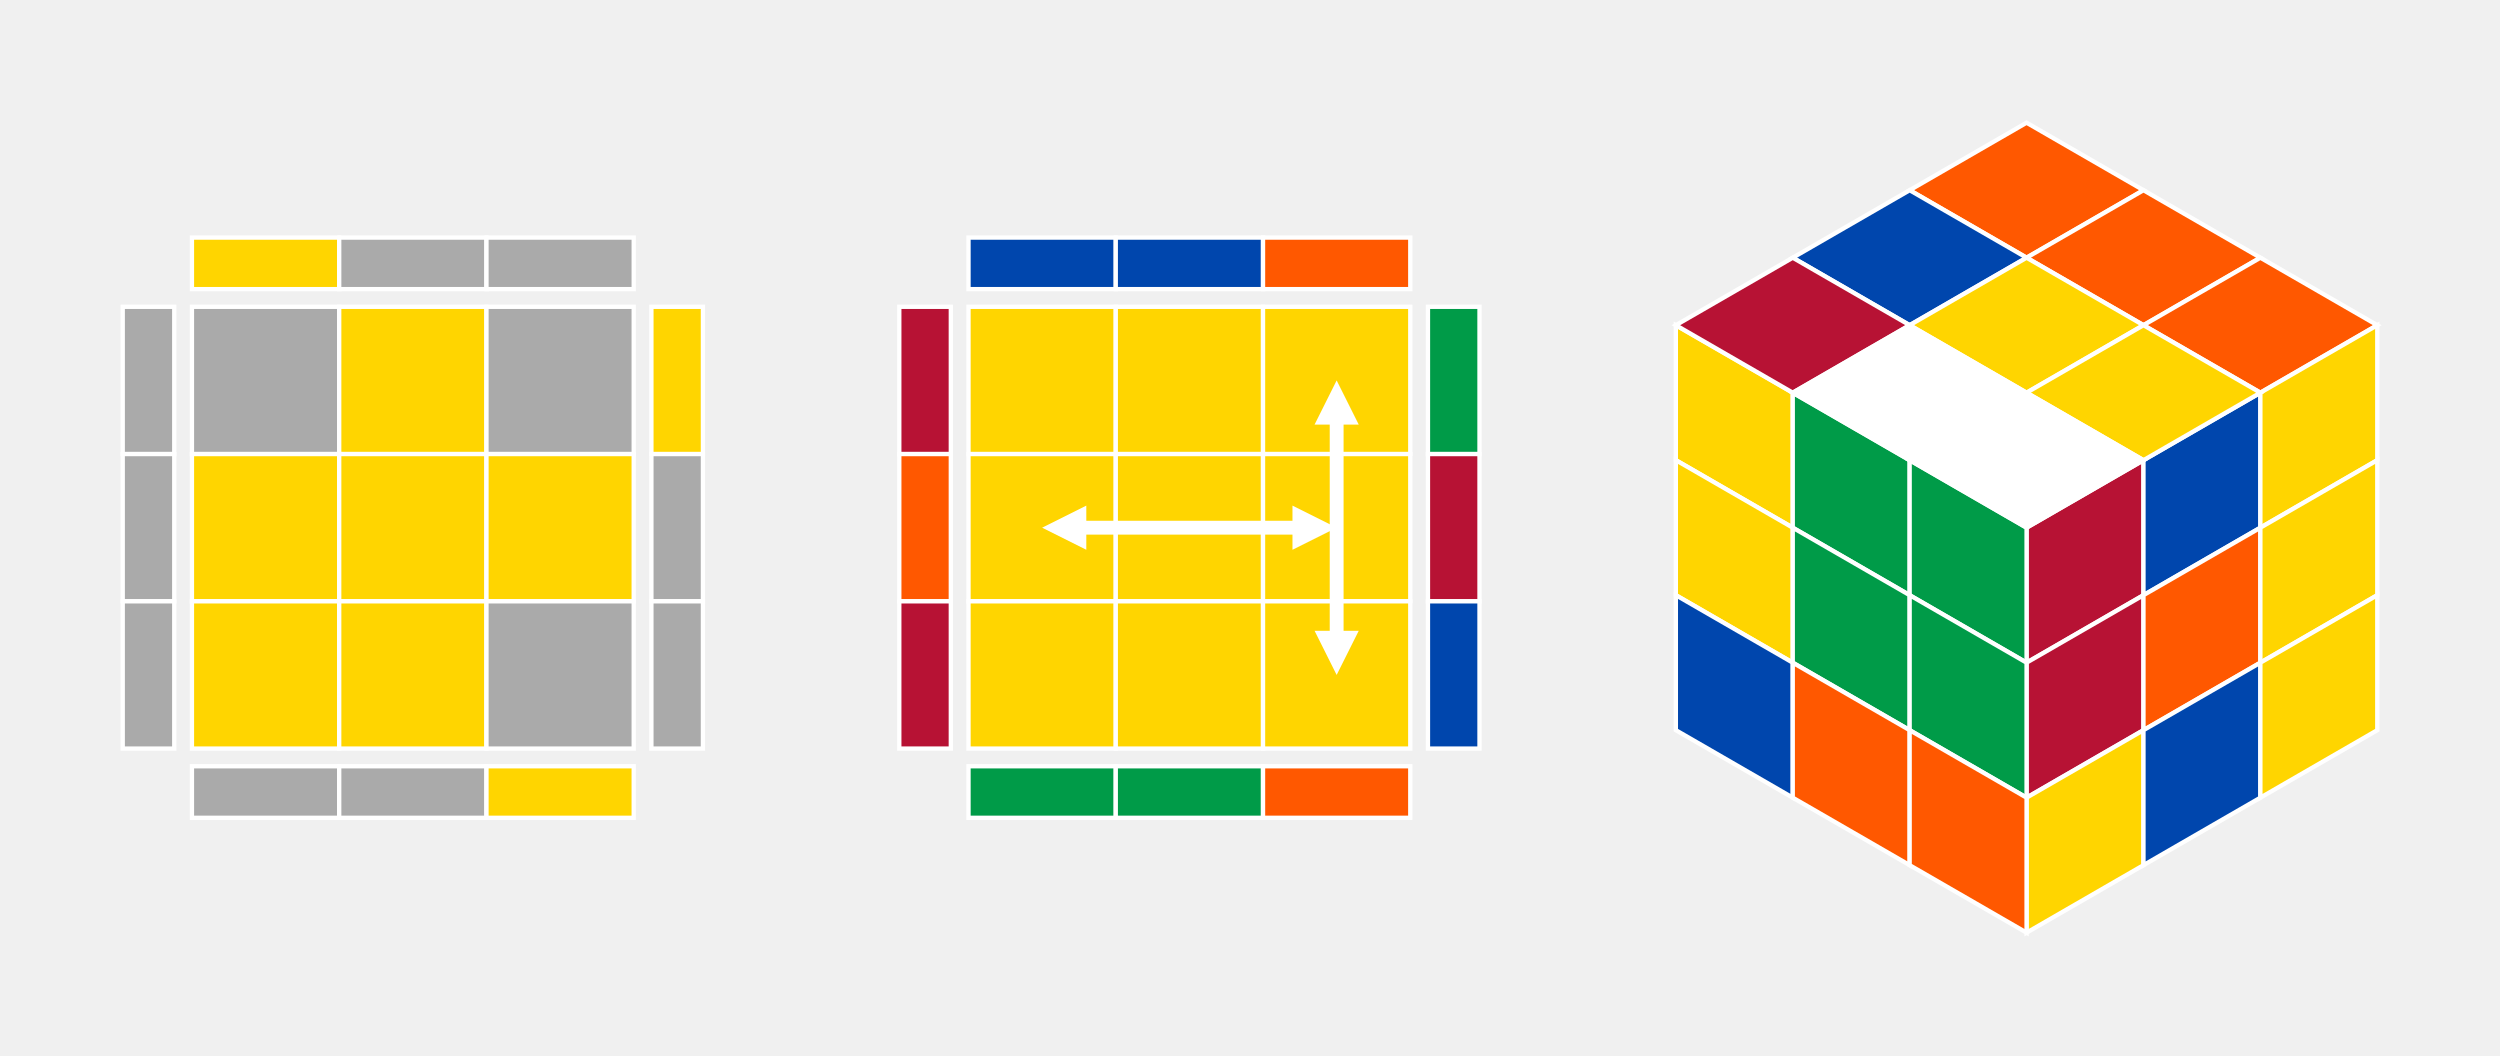
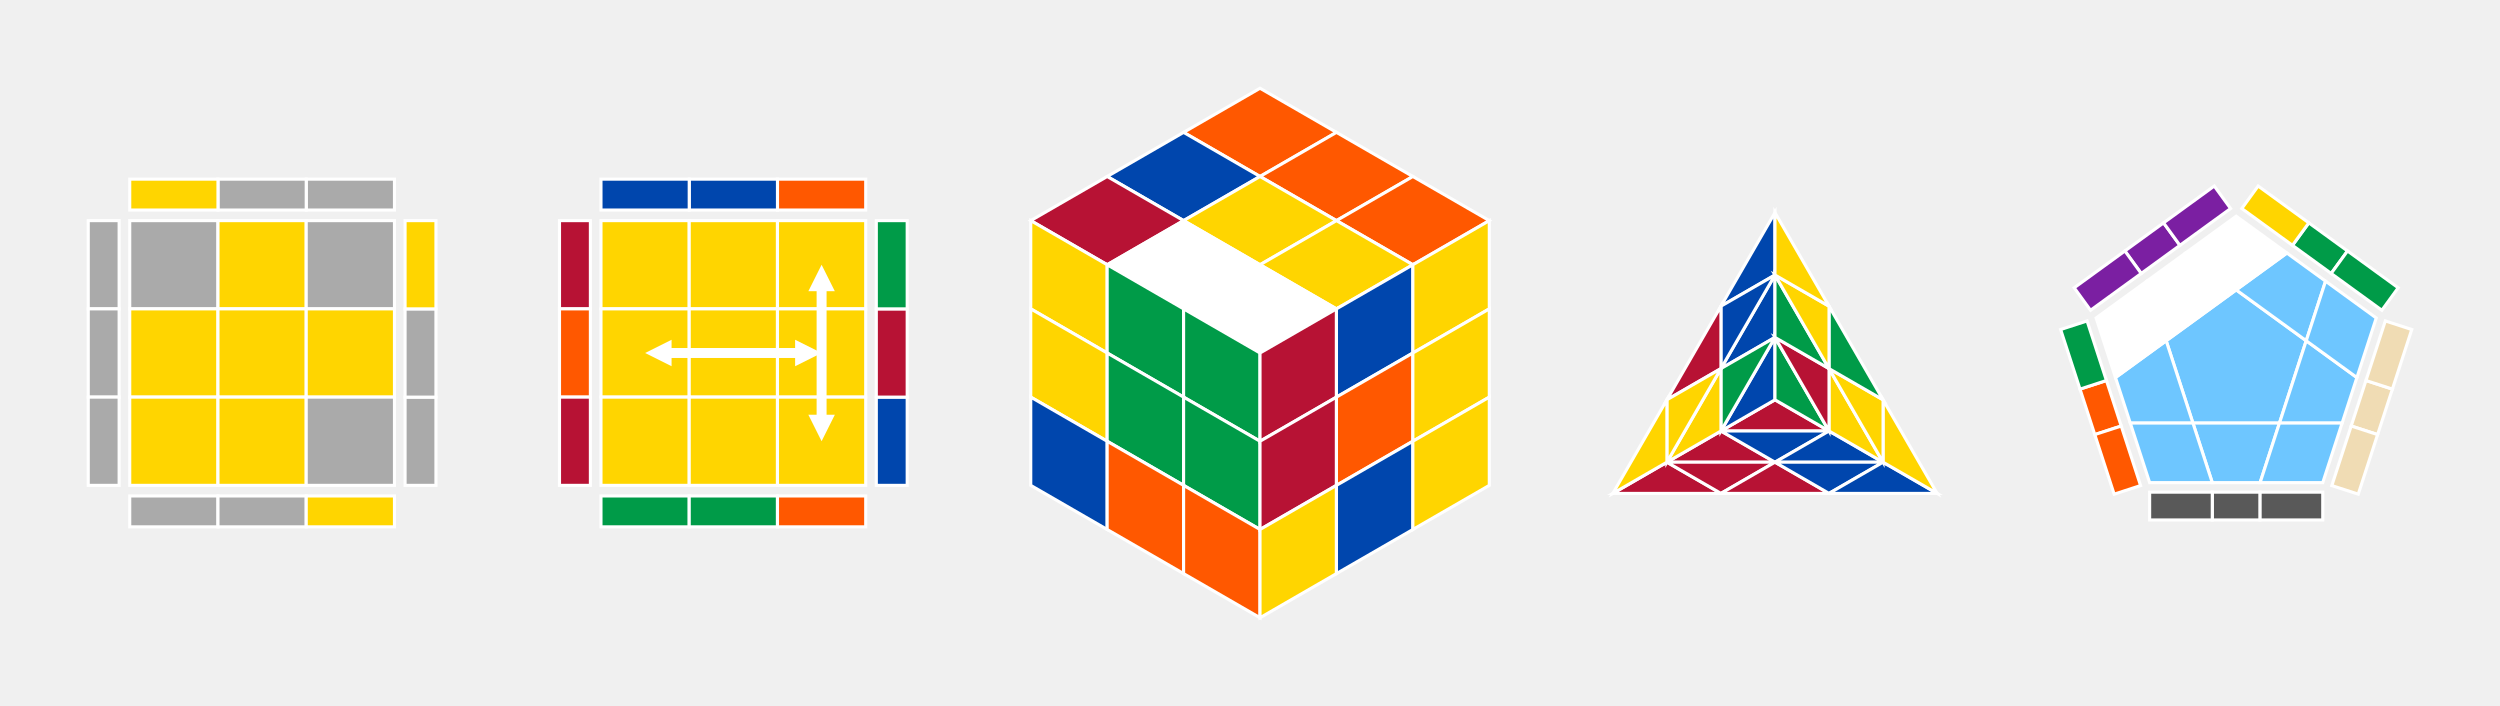
- <svg xmlns="http://www.w3.org/2000/svg" viewBox="0 0 288.734 121.89" width="288.734pt" height="121.89pt">
-   <g transform="translate(14.17323 27.43937)">
-     <path fill="#aaaaaa" fill-rule="nonzero" stroke="#ffffff" stroke-width="0.5" stroke-linecap="butt" stroke-linejoin="miter" stroke-miterlimit="4" transform="translate(7.993701 7.993701)" d="M 0 0v 17.008h 17.008v -17.008Z " />
-     <path fill="#ffd500" fill-rule="nonzero" stroke="#ffffff" stroke-width="0.5" stroke-linecap="butt" stroke-linejoin="miter" stroke-miterlimit="4" transform="translate(25.00157 7.993701)" d="M 0 0v 17.008h 17.008v -17.008Z " />
-     <path fill="#aaaaaa" fill-rule="nonzero" stroke="#ffffff" stroke-width="0.5" stroke-linecap="butt" stroke-linejoin="miter" stroke-miterlimit="4" transform="translate(42.00945 7.993701)" d="M 0 0v 17.008h 17.008v -17.008Z " />
-     <path fill="#ffd500" fill-rule="nonzero" stroke="#ffffff" stroke-width="0.5" stroke-linecap="butt" stroke-linejoin="miter" stroke-miterlimit="4" transform="translate(7.993701 25.00157)" d="M 0 0v 17.008h 17.008v -17.008Z " />
-     <path fill="#ffd500" fill-rule="nonzero" stroke="#ffffff" stroke-width="0.5" stroke-linecap="butt" stroke-linejoin="miter" stroke-miterlimit="4" transform="translate(25.00157 25.00157)" d="M 0 0v 17.008h 17.008v -17.008Z " />
-     <path fill="#ffd500" fill-rule="nonzero" stroke="#ffffff" stroke-width="0.5" stroke-linecap="butt" stroke-linejoin="miter" stroke-miterlimit="4" transform="translate(42.00945 25.00157)" d="M 0 0v 17.008h 17.008v -17.008Z " />
-     <path fill="#ffd500" fill-rule="nonzero" stroke="#ffffff" stroke-width="0.5" stroke-linecap="butt" stroke-linejoin="miter" stroke-miterlimit="4" transform="translate(7.993701 42.00945)" d="M 0 0v 17.008h 17.008v -17.008Z " />
-     <path fill="#ffd500" fill-rule="nonzero" stroke="#ffffff" stroke-width="0.5" stroke-linecap="butt" stroke-linejoin="miter" stroke-miterlimit="4" transform="translate(25.00157 42.00945)" d="M 0 0v 17.008h 17.008v -17.008Z " />
-     <path fill="#aaaaaa" fill-rule="nonzero" stroke="#ffffff" stroke-width="0.5" stroke-linecap="butt" stroke-linejoin="miter" stroke-miterlimit="4" transform="translate(42.00945 42.00945)" d="M 0 0v 17.008h 17.008v -17.008Z " />
-     <path fill="#ffd500" fill-rule="nonzero" stroke="#ffffff" stroke-width="0.5" stroke-linecap="butt" stroke-linejoin="miter" stroke-miterlimit="4" transform="translate(7.993701)" d="M 0 0v 5.953h 17.008v -5.953Z " />
-     <path fill="#aaaaaa" fill-rule="nonzero" stroke="#ffffff" stroke-width="0.5" stroke-linecap="butt" stroke-linejoin="miter" stroke-miterlimit="4" transform="translate(7.993701 61.05827)" d="M 0 0v 5.953h 17.008v -5.953Z " />
-     <path fill="#aaaaaa" fill-rule="nonzero" stroke="#ffffff" stroke-width="0.5" stroke-linecap="butt" stroke-linejoin="miter" stroke-miterlimit="4" transform="translate(0 7.993701)" d="M 0 0v 17.008h 5.953v -17.008Z " />
-     <path fill="#ffd500" fill-rule="nonzero" stroke="#ffffff" stroke-width="0.5" stroke-linecap="butt" stroke-linejoin="miter" stroke-miterlimit="4" transform="translate(61.05827 7.993701)" d="M 0 0v 17.008h 5.953v -17.008Z " />
-     <path fill="#aaaaaa" fill-rule="nonzero" stroke="#ffffff" stroke-width="0.5" stroke-linecap="butt" stroke-linejoin="miter" stroke-miterlimit="4" transform="translate(25.00157)" d="M 0 0v 5.953h 17.008v -5.953Z " />
-     <path fill="#aaaaaa" fill-rule="nonzero" stroke="#ffffff" stroke-width="0.5" stroke-linecap="butt" stroke-linejoin="miter" stroke-miterlimit="4" transform="translate(25.00157 61.05827)" d="M 0 0v 5.953h 17.008v -5.953Z " />
-     <path fill="#aaaaaa" fill-rule="nonzero" stroke="#ffffff" stroke-width="0.5" stroke-linecap="butt" stroke-linejoin="miter" stroke-miterlimit="4" transform="translate(0 25.00157)" d="M 0 0v 17.008h 5.953v -17.008Z " />
-     <path fill="#aaaaaa" fill-rule="nonzero" stroke="#ffffff" stroke-width="0.5" stroke-linecap="butt" stroke-linejoin="miter" stroke-miterlimit="4" transform="translate(61.05827 25.00157)" d="M 0 0v 17.008h 5.953v -17.008Z " />
-     <path fill="#aaaaaa" fill-rule="nonzero" stroke="#ffffff" stroke-width="0.5" stroke-linecap="butt" stroke-linejoin="miter" stroke-miterlimit="4" transform="translate(42.00945)" d="M 0 0v 5.953h 17.008v -5.953Z " />
-     <path fill="#ffd500" fill-rule="nonzero" stroke="#ffffff" stroke-width="0.5" stroke-linecap="butt" stroke-linejoin="miter" stroke-miterlimit="4" transform="translate(42.00945 61.05827)" d="M 0 0v 5.953h 17.008v -5.953Z " />
-     <path fill="#aaaaaa" fill-rule="nonzero" stroke="#ffffff" stroke-width="0.5" stroke-linecap="butt" stroke-linejoin="miter" stroke-miterlimit="4" transform="translate(0 42.00945)" d="M 0 0v 17.008h 5.953v -17.008Z " />
-     <path fill="#aaaaaa" fill-rule="nonzero" stroke="#ffffff" stroke-width="0.5" stroke-linecap="butt" stroke-linejoin="miter" stroke-miterlimit="4" transform="translate(61.05827 42.00945)" d="M 0 0v 17.008h 5.953v -17.008Z " />
+ <svg xmlns="http://www.w3.org/2000/svg" viewBox="0 0 401.514 113.386" width="401.514pt" height="113.386pt">
+   <g transform="translate(14.17323 28.77165)">
+     <path fill="#aaaaaa" fill-rule="nonzero" stroke="#ffffff" stroke-width="0.5" stroke-linecap="butt" stroke-linejoin="miter" stroke-miterlimit="4" transform="translate(6.661417 6.661417)" d="M 0 0v 14.173h 14.173v -14.173Z " />
+     <path fill="#ffd500" fill-rule="nonzero" stroke="#ffffff" stroke-width="0.5" stroke-linecap="butt" stroke-linejoin="miter" stroke-miterlimit="4" transform="translate(20.83465 6.661417)" d="M 0 0v 14.173h 14.173v -14.173Z " />
+     <path fill="#aaaaaa" fill-rule="nonzero" stroke="#ffffff" stroke-width="0.5" stroke-linecap="butt" stroke-linejoin="miter" stroke-miterlimit="4" transform="translate(35.00787 6.661417)" d="M 0 0v 14.173h 14.173v -14.173Z " />
+     <path fill="#ffd500" fill-rule="nonzero" stroke="#ffffff" stroke-width="0.5" stroke-linecap="butt" stroke-linejoin="miter" stroke-miterlimit="4" transform="translate(6.661417 20.83465)" d="M 0 0v 14.173h 14.173v -14.173Z " />
+     <path fill="#ffd500" fill-rule="nonzero" stroke="#ffffff" stroke-width="0.5" stroke-linecap="butt" stroke-linejoin="miter" stroke-miterlimit="4" transform="translate(20.83465 20.83465)" d="M 0 0v 14.173h 14.173v -14.173Z " />
+     <path fill="#ffd500" fill-rule="nonzero" stroke="#ffffff" stroke-width="0.5" stroke-linecap="butt" stroke-linejoin="miter" stroke-miterlimit="4" transform="translate(35.00787 20.83465)" d="M 0 0v 14.173h 14.173v -14.173Z " />
+     <path fill="#ffd500" fill-rule="nonzero" stroke="#ffffff" stroke-width="0.5" stroke-linecap="butt" stroke-linejoin="miter" stroke-miterlimit="4" transform="translate(6.661417 35.00787)" d="M 0 0v 14.173h 14.173v -14.173Z " />
+     <path fill="#ffd500" fill-rule="nonzero" stroke="#ffffff" stroke-width="0.5" stroke-linecap="butt" stroke-linejoin="miter" stroke-miterlimit="4" transform="translate(20.83465 35.00787)" d="M 0 0v 14.173h 14.173v -14.173Z " />
+     <path fill="#aaaaaa" fill-rule="nonzero" stroke="#ffffff" stroke-width="0.5" stroke-linecap="butt" stroke-linejoin="miter" stroke-miterlimit="4" transform="translate(35.00787 35.00787)" d="M 0 0v 14.173h 14.173v -14.173Z " />
+     <path fill="#aaaaaa" fill-rule="nonzero" stroke="#ffffff" stroke-width="0.5" stroke-linecap="butt" stroke-linejoin="miter" stroke-miterlimit="4" transform="translate(6.661417 50.88189)" d="M 0 0v 4.961h 14.173v -4.961Z " />
+     <path fill="#aaaaaa" fill-rule="nonzero" stroke="#ffffff" stroke-width="0.5" stroke-linecap="butt" stroke-linejoin="miter" stroke-miterlimit="4" transform="translate(20.83465 50.88189)" d="M 0 0v 4.961h 14.173v -4.961Z " />
+     <path fill="#ffd500" fill-rule="nonzero" stroke="#ffffff" stroke-width="0.5" stroke-linecap="butt" stroke-linejoin="miter" stroke-miterlimit="4" transform="translate(35.00787 50.88189)" d="M 0 0v 4.961h 14.173v -4.961Z " />
+     <path fill="#aaaaaa" fill-rule="nonzero" stroke="#ffffff" stroke-width="0.5" stroke-linecap="butt" stroke-linejoin="miter" stroke-miterlimit="4" transform="translate(35.00787)" d="M 0 0v 4.961h 14.173v -4.961Z " />
+     <path fill="#aaaaaa" fill-rule="nonzero" stroke="#ffffff" stroke-width="0.5" stroke-linecap="butt" stroke-linejoin="miter" stroke-miterlimit="4" transform="translate(20.83465)" d="M 0 0v 4.961h 14.173v -4.961Z " />
+     <path fill="#ffd500" fill-rule="nonzero" stroke="#ffffff" stroke-width="0.5" stroke-linecap="butt" stroke-linejoin="miter" stroke-miterlimit="4" transform="translate(6.661417)" d="M 0 0v 4.961h 14.173v -4.961Z " />
+     <path fill="#aaaaaa" fill-rule="nonzero" stroke="#ffffff" stroke-width="0.5" stroke-linecap="butt" stroke-linejoin="miter" stroke-miterlimit="4" transform="translate(50.88189 35.00787)" d="M 0 0v 14.173h 4.961v -14.173Z " />
+     <path fill="#aaaaaa" fill-rule="nonzero" stroke="#ffffff" stroke-width="0.5" stroke-linecap="butt" stroke-linejoin="miter" stroke-miterlimit="4" transform="translate(50.88189 20.83465)" d="M 0 0v 14.173h 4.961v -14.173Z " />
+     <path fill="#ffd500" fill-rule="nonzero" stroke="#ffffff" stroke-width="0.5" stroke-linecap="butt" stroke-linejoin="miter" stroke-miterlimit="4" transform="translate(50.88189 6.661417)" d="M 0 0v 14.173h 4.961v -14.173Z " />
+     <path fill="#aaaaaa" fill-rule="nonzero" stroke="#ffffff" stroke-width="0.5" stroke-linecap="butt" stroke-linejoin="miter" stroke-miterlimit="4" transform="translate(0 6.661417)" d="M 0 0v 14.173h 4.961v -14.173Z " />
+     <path fill="#aaaaaa" fill-rule="nonzero" stroke="#ffffff" stroke-width="0.5" stroke-linecap="butt" stroke-linejoin="miter" stroke-miterlimit="4" transform="translate(0 20.83465)" d="M 0 0v 14.173h 4.961v -14.173Z " />
+     <path fill="#aaaaaa" fill-rule="nonzero" stroke="#ffffff" stroke-width="0.5" stroke-linecap="butt" stroke-linejoin="miter" stroke-miterlimit="4" transform="translate(0 35.00787)" d="M 0 0v 14.173h 4.961v -14.173Z " />
  </g>
-   <g transform="translate(103.8614 27.43937)">
-     <path fill="#ffd500" fill-rule="nonzero" stroke="#ffffff" stroke-width="0.5" stroke-linecap="butt" stroke-linejoin="miter" stroke-miterlimit="4" transform="translate(7.993701 7.993701)" d="M 0 0v 17.008h 17.008v -17.008Z " />
-     <path fill="#ffd500" fill-rule="nonzero" stroke="#ffffff" stroke-width="0.5" stroke-linecap="butt" stroke-linejoin="miter" stroke-miterlimit="4" transform="translate(25.00157 7.993701)" d="M 0 0v 17.008h 17.008v -17.008Z " />
-     <path fill="#ffd500" fill-rule="nonzero" stroke="#ffffff" stroke-width="0.5" stroke-linecap="butt" stroke-linejoin="miter" stroke-miterlimit="4" transform="translate(42.00945 7.993701)" d="M 0 0v 17.008h 17.008v -17.008Z " />
-     <path fill="#ffd500" fill-rule="nonzero" stroke="#ffffff" stroke-width="0.5" stroke-linecap="butt" stroke-linejoin="miter" stroke-miterlimit="4" transform="translate(7.993701 25.00157)" d="M 0 0v 17.008h 17.008v -17.008Z " />
-     <path fill="#ffd500" fill-rule="nonzero" stroke="#ffffff" stroke-width="0.5" stroke-linecap="butt" stroke-linejoin="miter" stroke-miterlimit="4" transform="translate(25.00157 25.00157)" d="M 0 0v 17.008h 17.008v -17.008Z " />
-     <path fill="#ffd500" fill-rule="nonzero" stroke="#ffffff" stroke-width="0.5" stroke-linecap="butt" stroke-linejoin="miter" stroke-miterlimit="4" transform="translate(42.00945 25.00157)" d="M 0 0v 17.008h 17.008v -17.008Z " />
-     <path fill="#ffd500" fill-rule="nonzero" stroke="#ffffff" stroke-width="0.5" stroke-linecap="butt" stroke-linejoin="miter" stroke-miterlimit="4" transform="translate(7.993701 42.00945)" d="M 0 0v 17.008h 17.008v -17.008Z " />
-     <path fill="#ffd500" fill-rule="nonzero" stroke="#ffffff" stroke-width="0.5" stroke-linecap="butt" stroke-linejoin="miter" stroke-miterlimit="4" transform="translate(25.00157 42.00945)" d="M 0 0v 17.008h 17.008v -17.008Z " />
-     <path fill="#ffd500" fill-rule="nonzero" stroke="#ffffff" stroke-width="0.5" stroke-linecap="butt" stroke-linejoin="miter" stroke-miterlimit="4" transform="translate(42.00945 42.00945)" d="M 0 0v 17.008h 17.008v -17.008Z " />
-     <path fill="#0046ad" fill-rule="nonzero" stroke="#ffffff" stroke-width="0.5" stroke-linecap="butt" stroke-linejoin="miter" stroke-miterlimit="4" transform="translate(7.993701)" d="M 0 0v 5.953h 17.008v -5.953Z " />
-     <path fill="#009b48" fill-rule="nonzero" stroke="#ffffff" stroke-width="0.5" stroke-linecap="butt" stroke-linejoin="miter" stroke-miterlimit="4" transform="translate(7.993701 61.05827)" d="M 0 0v 5.953h 17.008v -5.953Z " />
-     <path fill="#b71234" fill-rule="nonzero" stroke="#ffffff" stroke-width="0.5" stroke-linecap="butt" stroke-linejoin="miter" stroke-miterlimit="4" transform="translate(0 7.993701)" d="M 0 0v 17.008h 5.953v -17.008Z " />
-     <path fill="#009b48" fill-rule="nonzero" stroke="#ffffff" stroke-width="0.5" stroke-linecap="butt" stroke-linejoin="miter" stroke-miterlimit="4" transform="translate(61.05827 7.993701)" d="M 0 0v 17.008h 5.953v -17.008Z " />
-     <path fill="#0046ad" fill-rule="nonzero" stroke="#ffffff" stroke-width="0.5" stroke-linecap="butt" stroke-linejoin="miter" stroke-miterlimit="4" transform="translate(25.00157)" d="M 0 0v 5.953h 17.008v -5.953Z " />
-     <path fill="#009b48" fill-rule="nonzero" stroke="#ffffff" stroke-width="0.5" stroke-linecap="butt" stroke-linejoin="miter" stroke-miterlimit="4" transform="translate(25.00157 61.05827)" d="M 0 0v 5.953h 17.008v -5.953Z " />
-     <path fill="#ff5800" fill-rule="nonzero" stroke="#ffffff" stroke-width="0.5" stroke-linecap="butt" stroke-linejoin="miter" stroke-miterlimit="4" transform="translate(0 25.00157)" d="M 0 0v 17.008h 5.953v -17.008Z " />
-     <path fill="#b71234" fill-rule="nonzero" stroke="#ffffff" stroke-width="0.5" stroke-linecap="butt" stroke-linejoin="miter" stroke-miterlimit="4" transform="translate(61.05827 25.00157)" d="M 0 0v 17.008h 5.953v -17.008Z " />
-     <path fill="#ff5800" fill-rule="nonzero" stroke="#ffffff" stroke-width="0.5" stroke-linecap="butt" stroke-linejoin="miter" stroke-miterlimit="4" transform="translate(42.00945)" d="M 0 0v 5.953h 17.008v -5.953Z " />
-     <path fill="#ff5800" fill-rule="nonzero" stroke="#ffffff" stroke-width="0.5" stroke-linecap="butt" stroke-linejoin="miter" stroke-miterlimit="4" transform="translate(42.00945 61.05827)" d="M 0 0v 5.953h 17.008v -5.953Z " />
-     <path fill="#b71234" fill-rule="nonzero" stroke="#ffffff" stroke-width="0.5" stroke-linecap="butt" stroke-linejoin="miter" stroke-miterlimit="4" transform="translate(0 42.00945)" d="M 0 0v 17.008h 5.953v -17.008Z " />
-     <path fill="#0046ad" fill-rule="nonzero" stroke="#ffffff" stroke-width="0.5" stroke-linecap="butt" stroke-linejoin="miter" stroke-miterlimit="4" transform="translate(61.05827 42.00945)" d="M 0 0v 17.008h 5.953v -17.008Z " />
-     <path fill="none" stroke="#ffffff" stroke-width="1.6" stroke-linecap="butt" stroke-linejoin="miter" stroke-miterlimit="4" transform="translate(50.51339 20.06929)" d="M 0 0v 26.872" />
-     <path fill="#ffffff" fill-rule="nonzero" d="M 0 0m 50.513 50.513l 2.551 -5.102h -5.102Z " />
-     <path fill="#ffffff" fill-rule="nonzero" d="M 0 0m 50.513 16.498l -2.551 5.102h 5.102Z " />
-     <path fill="none" stroke="#ffffff" stroke-width="1.6" stroke-linecap="butt" stroke-linejoin="miter" stroke-miterlimit="4" transform="translate(20.06929 33.50551)" d="M 0 0h 26.872" />
-     <path fill="#ffffff" fill-rule="nonzero" d="M 0 0m 50.513 33.506l -5.102 -2.551v 5.102Z " />
-     <path fill="#ffffff" fill-rule="nonzero" d="M 0 0m 16.498 33.506l 5.102 2.551v -5.102Z " />
+   <g transform="translate(89.85827 28.77165)">
+     <path fill="#ffd500" fill-rule="nonzero" stroke="#ffffff" stroke-width="0.5" stroke-linecap="butt" stroke-linejoin="miter" stroke-miterlimit="4" transform="translate(6.661417 6.661417)" d="M 0 0v 14.173h 14.173v -14.173Z " />
+     <path fill="#ffd500" fill-rule="nonzero" stroke="#ffffff" stroke-width="0.5" stroke-linecap="butt" stroke-linejoin="miter" stroke-miterlimit="4" transform="translate(20.83465 6.661417)" d="M 0 0v 14.173h 14.173v -14.173Z " />
+     <path fill="#ffd500" fill-rule="nonzero" stroke="#ffffff" stroke-width="0.5" stroke-linecap="butt" stroke-linejoin="miter" stroke-miterlimit="4" transform="translate(35.00787 6.661417)" d="M 0 0v 14.173h 14.173v -14.173Z " />
+     <path fill="#ffd500" fill-rule="nonzero" stroke="#ffffff" stroke-width="0.5" stroke-linecap="butt" stroke-linejoin="miter" stroke-miterlimit="4" transform="translate(6.661417 20.83465)" d="M 0 0v 14.173h 14.173v -14.173Z " />
+     <path fill="#ffd500" fill-rule="nonzero" stroke="#ffffff" stroke-width="0.5" stroke-linecap="butt" stroke-linejoin="miter" stroke-miterlimit="4" transform="translate(20.83465 20.83465)" d="M 0 0v 14.173h 14.173v -14.173Z " />
+     <path fill="#ffd500" fill-rule="nonzero" stroke="#ffffff" stroke-width="0.5" stroke-linecap="butt" stroke-linejoin="miter" stroke-miterlimit="4" transform="translate(35.00787 20.83465)" d="M 0 0v 14.173h 14.173v -14.173Z " />
+     <path fill="#ffd500" fill-rule="nonzero" stroke="#ffffff" stroke-width="0.5" stroke-linecap="butt" stroke-linejoin="miter" stroke-miterlimit="4" transform="translate(6.661417 35.00787)" d="M 0 0v 14.173h 14.173v -14.173Z " />
+     <path fill="#ffd500" fill-rule="nonzero" stroke="#ffffff" stroke-width="0.5" stroke-linecap="butt" stroke-linejoin="miter" stroke-miterlimit="4" transform="translate(20.83465 35.00787)" d="M 0 0v 14.173h 14.173v -14.173Z " />
+     <path fill="#ffd500" fill-rule="nonzero" stroke="#ffffff" stroke-width="0.5" stroke-linecap="butt" stroke-linejoin="miter" stroke-miterlimit="4" transform="translate(35.00787 35.00787)" d="M 0 0v 14.173h 14.173v -14.173Z " />
+     <path fill="#009b48" fill-rule="nonzero" stroke="#ffffff" stroke-width="0.5" stroke-linecap="butt" stroke-linejoin="miter" stroke-miterlimit="4" transform="translate(6.661417 50.88189)" d="M 0 0v 4.961h 14.173v -4.961Z " />
+     <path fill="#009b48" fill-rule="nonzero" stroke="#ffffff" stroke-width="0.5" stroke-linecap="butt" stroke-linejoin="miter" stroke-miterlimit="4" transform="translate(20.83465 50.88189)" d="M 0 0v 4.961h 14.173v -4.961Z " />
+     <path fill="#ff5800" fill-rule="nonzero" stroke="#ffffff" stroke-width="0.5" stroke-linecap="butt" stroke-linejoin="miter" stroke-miterlimit="4" transform="translate(35.00787 50.88189)" d="M 0 0v 4.961h 14.173v -4.961Z " />
+     <path fill="#ff5800" fill-rule="nonzero" stroke="#ffffff" stroke-width="0.5" stroke-linecap="butt" stroke-linejoin="miter" stroke-miterlimit="4" transform="translate(35.00787)" d="M 0 0v 4.961h 14.173v -4.961Z " />
+     <path fill="#0046ad" fill-rule="nonzero" stroke="#ffffff" stroke-width="0.5" stroke-linecap="butt" stroke-linejoin="miter" stroke-miterlimit="4" transform="translate(20.83465)" d="M 0 0v 4.961h 14.173v -4.961Z " />
+     <path fill="#0046ad" fill-rule="nonzero" stroke="#ffffff" stroke-width="0.5" stroke-linecap="butt" stroke-linejoin="miter" stroke-miterlimit="4" transform="translate(6.661417)" d="M 0 0v 4.961h 14.173v -4.961Z " />
+     <path fill="#0046ad" fill-rule="nonzero" stroke="#ffffff" stroke-width="0.5" stroke-linecap="butt" stroke-linejoin="miter" stroke-miterlimit="4" transform="translate(50.88189 35.00787)" d="M 0 0v 14.173h 4.961v -14.173Z " />
+     <path fill="#b71234" fill-rule="nonzero" stroke="#ffffff" stroke-width="0.5" stroke-linecap="butt" stroke-linejoin="miter" stroke-miterlimit="4" transform="translate(50.88189 20.83465)" d="M 0 0v 14.173h 4.961v -14.173Z " />
+     <path fill="#009b48" fill-rule="nonzero" stroke="#ffffff" stroke-width="0.5" stroke-linecap="butt" stroke-linejoin="miter" stroke-miterlimit="4" transform="translate(50.88189 6.661417)" d="M 0 0v 14.173h 4.961v -14.173Z " />
+     <path fill="#b71234" fill-rule="nonzero" stroke="#ffffff" stroke-width="0.5" stroke-linecap="butt" stroke-linejoin="miter" stroke-miterlimit="4" transform="translate(0 6.661417)" d="M 0 0v 14.173h 4.961v -14.173Z " />
+     <path fill="#ff5800" fill-rule="nonzero" stroke="#ffffff" stroke-width="0.5" stroke-linecap="butt" stroke-linejoin="miter" stroke-miterlimit="4" transform="translate(0 20.83465)" d="M 0 0v 14.173h 4.961v -14.173Z " />
+     <path fill="#b71234" fill-rule="nonzero" stroke="#ffffff" stroke-width="0.5" stroke-linecap="butt" stroke-linejoin="miter" stroke-miterlimit="4" transform="translate(0 35.00787)" d="M 0 0v 14.173h 4.961v -14.173Z " />
+     <path fill="none" stroke="#ffffff" stroke-width="1.6" stroke-linecap="butt" stroke-linejoin="miter" stroke-miterlimit="4" transform="translate(42.09449 16.72441)" d="M 0 0v 22.394" />
+     <path fill="#ffffff" fill-rule="nonzero" d="M 0 0m 42.094 42.094l 2.126 -4.252h -4.252Z " />
+     <path fill="#ffffff" fill-rule="nonzero" d="M 0 0m 42.094 13.748l -2.126 4.252h 4.252Z " />
+     <path fill="none" stroke="#ffffff" stroke-width="1.6" stroke-linecap="butt" stroke-linejoin="miter" stroke-miterlimit="4" transform="translate(16.72441 27.92126)" d="M 0 0h 22.394" />
+     <path fill="#ffffff" fill-rule="nonzero" d="M 0 0m 42.094 27.921l -4.252 -2.126v 4.252Z " />
+     <path fill="#ffffff" fill-rule="nonzero" d="M 0 0m 13.748 27.921l 4.252 2.126v -4.252Z " />
  </g>
-   <g transform="translate(193.5496 14.17323)">
+   <g transform="translate(165.5433 14.17323)">
    <g>
-       <path fill="#ff5800" fill-rule="nonzero" stroke="#ffffff" stroke-width="0.5" stroke-linecap="butt" stroke-linejoin="miter" stroke-miterlimit="4" transform="translate(27.00363)" d="M 0 0m 13.502 0l 13.502 7.795l -13.502 7.795l -13.502 -7.795l 13.502 -7.795Z " />
-       <path fill="#ffd500" fill-rule="nonzero" stroke="#ffffff" stroke-width="0.5" stroke-linecap="butt" stroke-linejoin="miter" stroke-miterlimit="4" transform="translate(0 23.38583)" d="M 0 0m 0 15.591l 13.502 7.795v -15.591l -13.502 -7.795v 15.591Z " />
-       <path fill="#b71234" fill-rule="nonzero" stroke="#ffffff" stroke-width="0.5" stroke-linecap="butt" stroke-linejoin="miter" stroke-miterlimit="4" transform="translate(40.50544 38.97638)" d="M 0 0m 0 23.386l 13.502 -7.795v -15.591l -13.502 7.795v 15.591Z " />
-       <path fill="#ff5800" fill-rule="nonzero" stroke="#ffffff" stroke-width="0.5" stroke-linecap="butt" stroke-linejoin="miter" stroke-miterlimit="4" transform="translate(40.50544 7.795276)" d="M 0 0m 13.502 0l 13.502 7.795l -13.502 7.795l -13.502 -7.795l 13.502 -7.795Z " />
-       <path fill="#009b48" fill-rule="nonzero" stroke="#ffffff" stroke-width="0.5" stroke-linecap="butt" stroke-linejoin="miter" stroke-miterlimit="4" transform="translate(13.50181 31.1811)" d="M 0 0m 0 15.591l 13.502 7.795v -15.591l -13.502 -7.795v 15.591Z " />
-       <path fill="#0046ad" fill-rule="nonzero" stroke="#ffffff" stroke-width="0.5" stroke-linecap="butt" stroke-linejoin="miter" stroke-miterlimit="4" transform="translate(54.00725 31.1811)" d="M 0 0m 0 23.386l 13.502 -7.795v -15.591l -13.502 7.795v 15.591Z " />
-       <path fill="#ff5800" fill-rule="nonzero" stroke="#ffffff" stroke-width="0.5" stroke-linecap="butt" stroke-linejoin="miter" stroke-miterlimit="4" transform="translate(54.00725 15.59055)" d="M 0 0m 13.502 0l 13.502 7.795l -13.502 7.795l -13.502 -7.795l 13.502 -7.795Z " />
-       <path fill="#009b48" fill-rule="nonzero" stroke="#ffffff" stroke-width="0.5" stroke-linecap="butt" stroke-linejoin="miter" stroke-miterlimit="4" transform="translate(27.00363 38.97638)" d="M 0 0m 0 15.591l 13.502 7.795v -15.591l -13.502 -7.795v 15.591Z " />
-       <path fill="#ffd500" fill-rule="nonzero" stroke="#ffffff" stroke-width="0.5" stroke-linecap="butt" stroke-linejoin="miter" stroke-miterlimit="4" transform="translate(67.50907 23.38583)" d="M 0 0m 0 23.386l 13.502 -7.795v -15.591l -13.502 7.795v 15.591Z " />
-       <path fill="#0046ad" fill-rule="nonzero" stroke="#ffffff" stroke-width="0.5" stroke-linecap="butt" stroke-linejoin="miter" stroke-miterlimit="4" transform="translate(13.50181 7.795276)" d="M 0 0m 13.502 0l 13.502 7.795l -13.502 7.795l -13.502 -7.795l 13.502 -7.795Z " />
-       <path fill="#ffd500" fill-rule="nonzero" stroke="#ffffff" stroke-width="0.5" stroke-linecap="butt" stroke-linejoin="miter" stroke-miterlimit="4" transform="translate(0 38.97638)" d="M 0 0m 0 15.591l 13.502 7.795v -15.591l -13.502 -7.795v 15.591Z " />
-       <path fill="#b71234" fill-rule="nonzero" stroke="#ffffff" stroke-width="0.5" stroke-linecap="butt" stroke-linejoin="miter" stroke-miterlimit="4" transform="translate(40.50544 54.56693)" d="M 0 0m 0 23.386l 13.502 -7.795v -15.591l -13.502 7.795v 15.591Z " />
-       <path fill="#ffd500" fill-rule="nonzero" stroke="#ffffff" stroke-width="0.5" stroke-linecap="butt" stroke-linejoin="miter" stroke-miterlimit="4" transform="translate(27.00363 15.59055)" d="M 0 0m 13.502 0l 13.502 7.795l -13.502 7.795l -13.502 -7.795l 13.502 -7.795Z " />
-       <path fill="#009b48" fill-rule="nonzero" stroke="#ffffff" stroke-width="0.5" stroke-linecap="butt" stroke-linejoin="miter" stroke-miterlimit="4" transform="translate(13.50181 46.77165)" d="M 0 0m 0 15.591l 13.502 7.795v -15.591l -13.502 -7.795v 15.591Z " />
-       <path fill="#ff5800" fill-rule="nonzero" stroke="#ffffff" stroke-width="0.5" stroke-linecap="butt" stroke-linejoin="miter" stroke-miterlimit="4" transform="translate(54.00725 46.77165)" d="M 0 0m 0 23.386l 13.502 -7.795v -15.591l -13.502 7.795v 15.591Z " />
-       <path fill="#ffd500" fill-rule="nonzero" stroke="#ffffff" stroke-width="0.5" stroke-linecap="butt" stroke-linejoin="miter" stroke-miterlimit="4" transform="translate(40.50544 23.38583)" d="M 0 0m 13.502 0l 13.502 7.795l -13.502 7.795l -13.502 -7.795l 13.502 -7.795Z " />
-       <path fill="#009b48" fill-rule="nonzero" stroke="#ffffff" stroke-width="0.5" stroke-linecap="butt" stroke-linejoin="miter" stroke-miterlimit="4" transform="translate(27.00363 54.56693)" d="M 0 0m 0 15.591l 13.502 7.795v -15.591l -13.502 -7.795v 15.591Z " />
-       <path fill="#ffd500" fill-rule="nonzero" stroke="#ffffff" stroke-width="0.5" stroke-linecap="butt" stroke-linejoin="miter" stroke-miterlimit="4" transform="translate(67.50907 38.97638)" d="M 0 0m 0 23.386l 13.502 -7.795v -15.591l -13.502 7.795v 15.591Z " />
-       <path fill="#b71234" fill-rule="nonzero" stroke="#ffffff" stroke-width="0.5" stroke-linecap="butt" stroke-linejoin="miter" stroke-miterlimit="4" transform="translate(0 15.59055)" d="M 0 0m 13.502 0l 13.502 7.795l -13.502 7.795l -13.502 -7.795l 13.502 -7.795Z " />
-       <path fill="#0046ad" fill-rule="nonzero" stroke="#ffffff" stroke-width="0.5" stroke-linecap="butt" stroke-linejoin="miter" stroke-miterlimit="4" transform="translate(0 54.56693)" d="M 0 0m 0 15.591l 13.502 7.795v -15.591l -13.502 -7.795v 15.591Z " />
-       <path fill="#ffd500" fill-rule="nonzero" stroke="#ffffff" stroke-width="0.5" stroke-linecap="butt" stroke-linejoin="miter" stroke-miterlimit="4" transform="translate(40.50544 70.15748)" d="M 0 0m 0 23.386l 13.502 -7.795v -15.591l -13.502 7.795v 15.591Z " />
-       <path fill="#ffffff" fill-rule="nonzero" stroke="#ffffff" stroke-width="0.5" stroke-linecap="butt" stroke-linejoin="miter" stroke-miterlimit="4" transform="translate(13.50181 23.38583)" d="M 0 0m 13.502 0l 13.502 7.795l -13.502 7.795l -13.502 -7.795l 13.502 -7.795Z " />
-       <path fill="#ff5800" fill-rule="nonzero" stroke="#ffffff" stroke-width="0.5" stroke-linecap="butt" stroke-linejoin="miter" stroke-miterlimit="4" transform="translate(13.50181 62.3622)" d="M 0 0m 0 15.591l 13.502 7.795v -15.591l -13.502 -7.795v 15.591Z " />
-       <path fill="#0046ad" fill-rule="nonzero" stroke="#ffffff" stroke-width="0.5" stroke-linecap="butt" stroke-linejoin="miter" stroke-miterlimit="4" transform="translate(54.00725 62.3622)" d="M 0 0m 0 23.386l 13.502 -7.795v -15.591l -13.502 7.795v 15.591Z " />
-       <path fill="#ffffff" fill-rule="nonzero" stroke="#ffffff" stroke-width="0.5" stroke-linecap="butt" stroke-linejoin="miter" stroke-miterlimit="4" transform="translate(27.00363 31.1811)" d="M 0 0m 13.502 0l 13.502 7.795l -13.502 7.795l -13.502 -7.795l 13.502 -7.795Z " />
-       <path fill="#ff5800" fill-rule="nonzero" stroke="#ffffff" stroke-width="0.5" stroke-linecap="butt" stroke-linejoin="miter" stroke-miterlimit="4" transform="translate(27.00363 70.15748)" d="M 0 0m 0 15.591l 13.502 7.795v -15.591l -13.502 -7.795v 15.591Z " />
-       <path fill="#ffd500" fill-rule="nonzero" stroke="#ffffff" stroke-width="0.5" stroke-linecap="butt" stroke-linejoin="miter" stroke-miterlimit="4" transform="translate(67.50907 54.56693)" d="M 0 0m 0 23.386l 13.502 -7.795v -15.591l -13.502 7.795v 15.591Z " />
+       <path fill="#ff5800" fill-rule="nonzero" stroke="#ffffff" stroke-width="0.5" stroke-linecap="butt" stroke-linejoin="miter" stroke-miterlimit="4" transform="translate(24.54875)" d="M 0 0m 12.274 0l 12.274 7.087l -12.274 7.087l -12.274 -7.087l 12.274 -7.087Z " />
+       <path fill="#ff5800" fill-rule="nonzero" stroke="#ffffff" stroke-width="0.5" stroke-linecap="butt" stroke-linejoin="miter" stroke-miterlimit="4" transform="translate(36.82313 7.086614)" d="M 0 0m 12.274 0l 12.274 7.087l -12.274 7.087l -12.274 -7.087l 12.274 -7.087Z " />
+       <path fill="#ff5800" fill-rule="nonzero" stroke="#ffffff" stroke-width="0.5" stroke-linecap="butt" stroke-linejoin="miter" stroke-miterlimit="4" transform="translate(49.0975 14.17323)" d="M 0 0m 12.274 0l 12.274 7.087l -12.274 7.087l -12.274 -7.087l 12.274 -7.087Z " />
+       <path fill="#0046ad" fill-rule="nonzero" stroke="#ffffff" stroke-width="0.5" stroke-linecap="butt" stroke-linejoin="miter" stroke-miterlimit="4" transform="translate(12.27438 7.086614)" d="M 0 0m 12.274 0l 12.274 7.087l -12.274 7.087l -12.274 -7.087l 12.274 -7.087Z " />
+       <path fill="#ffd500" fill-rule="nonzero" stroke="#ffffff" stroke-width="0.5" stroke-linecap="butt" stroke-linejoin="miter" stroke-miterlimit="4" transform="translate(24.54875 14.17323)" d="M 0 0m 12.274 0l 12.274 7.087l -12.274 7.087l -12.274 -7.087l 12.274 -7.087Z " />
+       <path fill="#ffd500" fill-rule="nonzero" stroke="#ffffff" stroke-width="0.5" stroke-linecap="butt" stroke-linejoin="miter" stroke-miterlimit="4" transform="translate(36.82313 21.25984)" d="M 0 0m 12.274 0l 12.274 7.087l -12.274 7.087l -12.274 -7.087l 12.274 -7.087Z " />
+       <path fill="#b71234" fill-rule="nonzero" stroke="#ffffff" stroke-width="0.5" stroke-linecap="butt" stroke-linejoin="miter" stroke-miterlimit="4" transform="translate(0 14.17323)" d="M 0 0m 12.274 0l 12.274 7.087l -12.274 7.087l -12.274 -7.087l 12.274 -7.087Z " />
+       <path fill="#ffffff" fill-rule="nonzero" stroke="#ffffff" stroke-width="0.5" stroke-linecap="butt" stroke-linejoin="miter" stroke-miterlimit="4" transform="translate(12.27438 21.25984)" d="M 0 0m 12.274 0l 12.274 7.087l -12.274 7.087l -12.274 -7.087l 12.274 -7.087Z " />
+       <path fill="#ffffff" fill-rule="nonzero" stroke="#ffffff" stroke-width="0.5" stroke-linecap="butt" stroke-linejoin="miter" stroke-miterlimit="4" transform="translate(24.54875 28.34646)" d="M 0 0m 12.274 0l 12.274 7.087l -12.274 7.087l -12.274 -7.087l 12.274 -7.087Z " />
+       <path fill="#ffd500" fill-rule="nonzero" stroke="#ffffff" stroke-width="0.5" stroke-linecap="butt" stroke-linejoin="miter" stroke-miterlimit="4" transform="translate(0 21.25984)" d="M 0 0l 12.274 7.087v 14.173l -12.274 -7.087v -14.173Z " />
+       <path fill="#009b48" fill-rule="nonzero" stroke="#ffffff" stroke-width="0.5" stroke-linecap="butt" stroke-linejoin="miter" stroke-miterlimit="4" transform="translate(12.27438 28.34646)" d="M 0 0l 12.274 7.087v 14.173l -12.274 -7.087v -14.173Z " />
+       <path fill="#009b48" fill-rule="nonzero" stroke="#ffffff" stroke-width="0.5" stroke-linecap="butt" stroke-linejoin="miter" stroke-miterlimit="4" transform="translate(24.54875 35.43307)" d="M 0 0l 12.274 7.087v 14.173l -12.274 -7.087v -14.173Z " />
+       <path fill="#ffd500" fill-rule="nonzero" stroke="#ffffff" stroke-width="0.5" stroke-linecap="butt" stroke-linejoin="miter" stroke-miterlimit="4" transform="translate(0 35.43307)" d="M 0 0l 12.274 7.087v 14.173l -12.274 -7.087v -14.173Z " />
+       <path fill="#009b48" fill-rule="nonzero" stroke="#ffffff" stroke-width="0.5" stroke-linecap="butt" stroke-linejoin="miter" stroke-miterlimit="4" transform="translate(12.27438 42.51969)" d="M 0 0l 12.274 7.087v 14.173l -12.274 -7.087v -14.173Z " />
+       <path fill="#009b48" fill-rule="nonzero" stroke="#ffffff" stroke-width="0.5" stroke-linecap="butt" stroke-linejoin="miter" stroke-miterlimit="4" transform="translate(24.54875 49.6063)" d="M 0 0l 12.274 7.087v 14.173l -12.274 -7.087v -14.173Z " />
+       <path fill="#0046ad" fill-rule="nonzero" stroke="#ffffff" stroke-width="0.5" stroke-linecap="butt" stroke-linejoin="miter" stroke-miterlimit="4" transform="translate(0 49.6063)" d="M 0 0l 12.274 7.087v 14.173l -12.274 -7.087v -14.173Z " />
+       <path fill="#ff5800" fill-rule="nonzero" stroke="#ffffff" stroke-width="0.5" stroke-linecap="butt" stroke-linejoin="miter" stroke-miterlimit="4" transform="translate(12.27438 56.69291)" d="M 0 0l 12.274 7.087v 14.173l -12.274 -7.087v -14.173Z " />
+       <path fill="#ff5800" fill-rule="nonzero" stroke="#ffffff" stroke-width="0.5" stroke-linecap="butt" stroke-linejoin="miter" stroke-miterlimit="4" transform="translate(24.54875 63.77953)" d="M 0 0l 12.274 7.087v 14.173l -12.274 -7.087v -14.173Z " />
+       <path fill="#b71234" fill-rule="nonzero" stroke="#ffffff" stroke-width="0.5" stroke-linecap="butt" stroke-linejoin="miter" stroke-miterlimit="4" transform="translate(36.82313 35.43307)" d="M 0 0m 0 7.087l 12.274 -7.087v 14.173l -12.274 7.087v -14.173Z " />
+       <path fill="#0046ad" fill-rule="nonzero" stroke="#ffffff" stroke-width="0.5" stroke-linecap="butt" stroke-linejoin="miter" stroke-miterlimit="4" transform="translate(49.0975 28.34646)" d="M 0 0m 0 7.087l 12.274 -7.087v 14.173l -12.274 7.087v -14.173Z " />
+       <path fill="#ffd500" fill-rule="nonzero" stroke="#ffffff" stroke-width="0.5" stroke-linecap="butt" stroke-linejoin="miter" stroke-miterlimit="4" transform="translate(61.37188 21.25984)" d="M 0 0m 0 7.087l 12.274 -7.087v 14.173l -12.274 7.087v -14.173Z " />
+       <path fill="#b71234" fill-rule="nonzero" stroke="#ffffff" stroke-width="0.5" stroke-linecap="butt" stroke-linejoin="miter" stroke-miterlimit="4" transform="translate(36.82313 49.6063)" d="M 0 0m 0 7.087l 12.274 -7.087v 14.173l -12.274 7.087v -14.173Z " />
+       <path fill="#ff5800" fill-rule="nonzero" stroke="#ffffff" stroke-width="0.5" stroke-linecap="butt" stroke-linejoin="miter" stroke-miterlimit="4" transform="translate(49.0975 42.51969)" d="M 0 0m 0 7.087l 12.274 -7.087v 14.173l -12.274 7.087v -14.173Z " />
+       <path fill="#ffd500" fill-rule="nonzero" stroke="#ffffff" stroke-width="0.5" stroke-linecap="butt" stroke-linejoin="miter" stroke-miterlimit="4" transform="translate(61.37188 35.43307)" d="M 0 0m 0 7.087l 12.274 -7.087v 14.173l -12.274 7.087v -14.173Z " />
+       <path fill="#ffd500" fill-rule="nonzero" stroke="#ffffff" stroke-width="0.5" stroke-linecap="butt" stroke-linejoin="miter" stroke-miterlimit="4" transform="translate(36.82313 63.77953)" d="M 0 0m 0 7.087l 12.274 -7.087v 14.173l -12.274 7.087v -14.173Z " />
+       <path fill="#0046ad" fill-rule="nonzero" stroke="#ffffff" stroke-width="0.5" stroke-linecap="butt" stroke-linejoin="miter" stroke-miterlimit="4" transform="translate(49.0975 56.69291)" d="M 0 0m 0 7.087l 12.274 -7.087v 14.173l -12.274 7.087v -14.173Z " />
+       <path fill="#ffd500" fill-rule="nonzero" stroke="#ffffff" stroke-width="0.5" stroke-linecap="butt" stroke-linejoin="miter" stroke-miterlimit="4" transform="translate(61.37188 49.6063)" d="M 0 0m 0 7.087l 12.274 -7.087v 14.173l -12.274 7.087v -14.173Z " />
    </g>
  </g>
+   <g transform="translate(259.0321 34.14345)">
+     <g>
+       <path fill="#b71234" fill-rule="nonzero" stroke="#ffffff" stroke-width="0.5" stroke-linecap="butt" stroke-linejoin="miter" stroke-miterlimit="4" transform="translate(17.35859 30.06596)" d="M 0 0m 8.679 0l -8.679 5.011h 17.359l -8.679 -5.011Z " />
+       <path fill="#b71234" fill-rule="nonzero" stroke="#ffffff" stroke-width="0.5" stroke-linecap="butt" stroke-linejoin="miter" stroke-miterlimit="4" transform="translate(8.679294 35.07695)" d="M 0 0m 8.679 0l -8.679 5.011h 17.359l -8.679 -5.011Z " />
+       <path fill="#0046ad" fill-rule="nonzero" stroke="#ffffff" stroke-width="0.5" stroke-linecap="butt" stroke-linejoin="miter" stroke-miterlimit="4" transform="translate(17.35859 35.07695)" d="M 0 0h 17.359l -8.679 5.011l -8.679 -5.011Z " />
+       <path fill="#0046ad" fill-rule="nonzero" stroke="#ffffff" stroke-width="0.5" stroke-linecap="butt" stroke-linejoin="miter" stroke-miterlimit="4" transform="translate(26.03788 35.07695)" d="M 0 0m 8.679 0l -8.679 5.011h 17.359l -8.679 -5.011Z " />
+       <path fill="#b71234" fill-rule="nonzero" stroke="#ffffff" stroke-width="0.5" stroke-linecap="butt" stroke-linejoin="miter" stroke-miterlimit="4" transform="translate(0 40.08794)" d="M 0 0m 8.679 0l -8.679 5.011h 17.359l -8.679 -5.011Z " />
+       <path fill="#b71234" fill-rule="nonzero" stroke="#ffffff" stroke-width="0.5" stroke-linecap="butt" stroke-linejoin="miter" stroke-miterlimit="4" transform="translate(8.679294 40.08794)" d="M 0 0h 17.359l -8.679 5.011l -8.679 -5.011Z " />
+       <path fill="#b71234" fill-rule="nonzero" stroke="#ffffff" stroke-width="0.5" stroke-linecap="butt" stroke-linejoin="miter" stroke-miterlimit="4" transform="translate(17.35859 40.08794)" d="M 0 0m 8.679 0l -8.679 5.011h 17.359l -8.679 -5.011Z " />
+       <path fill="#0046ad" fill-rule="nonzero" stroke="#ffffff" stroke-width="0.5" stroke-linecap="butt" stroke-linejoin="miter" stroke-miterlimit="4" transform="translate(26.03788 40.08794)" d="M 0 0h 17.359l -8.679 5.011l -8.679 -5.011Z " />
+       <path fill="#0046ad" fill-rule="nonzero" stroke="#ffffff" stroke-width="0.5" stroke-linecap="butt" stroke-linejoin="miter" stroke-miterlimit="4" transform="translate(34.71718 40.08794)" d="M 0 0m 8.679 0l -8.679 5.011h 17.359l -8.679 -5.011Z " />
+       <path fill="#0046ad" fill-rule="nonzero" stroke="#ffffff" stroke-width="0.5" stroke-linecap="butt" stroke-linejoin="miter" stroke-miterlimit="4" transform="translate(17.35859 20.04397)" d="M 0 0m 8.679 10.022l 0 -10.022l -8.679 15.033l 8.679 -5.011Z " />
+       <path fill="#0046ad" fill-rule="nonzero" stroke="#ffffff" stroke-width="0.5" stroke-linecap="butt" stroke-linejoin="miter" stroke-miterlimit="4" transform="translate(17.35859 10.02199)" d="M 0 0m 8.679 10.022v -10.022l -8.679 15.033l 8.679 -5.011Z " />
+       <path fill="#009b48" fill-rule="nonzero" stroke="#ffffff" stroke-width="0.5" stroke-linecap="butt" stroke-linejoin="miter" stroke-miterlimit="4" transform="translate(17.35859 20.04397)" d="M 0 0m 8.679 0l -8.679 15.033v -10.022l 8.679 -5.011Z " />
+       <path fill="#ffd500" fill-rule="nonzero" stroke="#ffffff" stroke-width="0.5" stroke-linecap="butt" stroke-linejoin="miter" stroke-miterlimit="4" transform="translate(8.679294 25.05496)" d="M 0 0m 8.679 10.022v -10.022l -8.679 15.033l 8.679 -5.011Z " />
+       <path fill="#0046ad" fill-rule="nonzero" stroke="#ffffff" stroke-width="0.5" stroke-linecap="butt" stroke-linejoin="miter" stroke-miterlimit="4" transform="translate(17.35859)" d="M 0 0m 8.679 10.022l 0 -10.022l -8.679 15.033l 8.679 -5.011Z " />
+       <path fill="#0046ad" fill-rule="nonzero" stroke="#ffffff" stroke-width="0.5" stroke-linecap="butt" stroke-linejoin="miter" stroke-miterlimit="4" transform="translate(17.35859 10.02199)" d="M 0 0m 8.679 0l -8.679 15.033v -10.022l 8.679 -5.011Z " />
+       <path fill="#b71234" fill-rule="nonzero" stroke="#ffffff" stroke-width="0.5" stroke-linecap="butt" stroke-linejoin="miter" stroke-miterlimit="4" transform="translate(8.679294 15.03298)" d="M 0 0m 8.679 10.022v -10.022l -8.679 15.033l 8.679 -5.011Z " />
+       <path fill="#ffd500" fill-rule="nonzero" stroke="#ffffff" stroke-width="0.5" stroke-linecap="butt" stroke-linejoin="miter" stroke-miterlimit="4" transform="translate(8.679294 25.05496)" d="M 0 0m 8.679 0l -8.679 15.033v -10.022l 8.679 -5.011Z " />
+       <path fill="#ffd500" fill-rule="nonzero" stroke="#ffffff" stroke-width="0.5" stroke-linecap="butt" stroke-linejoin="miter" stroke-miterlimit="4" transform="translate(0 30.06596)" d="M 0 0m 8.679 10.022v -10.022l -8.679 15.033l 8.679 -5.011Z " />
+       <path fill="#009b48" fill-rule="nonzero" stroke="#ffffff" stroke-width="0.5" stroke-linecap="butt" stroke-linejoin="miter" stroke-miterlimit="4" transform="translate(26.03788 20.04397)" d="M 0 0m 0 10.022l 8.679 5.011l -8.679 -15.033l 0 10.022Z " />
+       <path fill="#ffd500" fill-rule="nonzero" stroke="#ffffff" stroke-width="0.5" stroke-linecap="butt" stroke-linejoin="miter" stroke-miterlimit="4" transform="translate(34.71718 25.05496)" d="M 0 0m 0 10.022l 8.679 5.011l -8.679 -15.033v 10.022Z " />
+       <path fill="#b71234" fill-rule="nonzero" stroke="#ffffff" stroke-width="0.5" stroke-linecap="butt" stroke-linejoin="miter" stroke-miterlimit="4" transform="translate(26.03788 20.04397)" d="M 0 0m 8.679 15.033l -8.679 -15.033l 8.679 5.011v 10.022Z " />
+       <path fill="#009b48" fill-rule="nonzero" stroke="#ffffff" stroke-width="0.5" stroke-linecap="butt" stroke-linejoin="miter" stroke-miterlimit="4" transform="translate(26.03788 10.02199)" d="M 0 0m 0 10.022l 8.679 5.011l -8.679 -15.033v 10.022Z " />
+       <path fill="#ffd500" fill-rule="nonzero" stroke="#ffffff" stroke-width="0.5" stroke-linecap="butt" stroke-linejoin="miter" stroke-miterlimit="4" transform="translate(43.39647 30.06596)" d="M 0 0m 0 10.022l 8.679 5.011l -8.679 -15.033v 10.022Z " />
+       <path fill="#ffd500" fill-rule="nonzero" stroke="#ffffff" stroke-width="0.5" stroke-linecap="butt" stroke-linejoin="miter" stroke-miterlimit="4" transform="translate(34.71718 25.05496)" d="M 0 0m 8.679 15.033l -8.679 -15.033l 8.679 5.011v 10.022Z " />
+       <path fill="#009b48" fill-rule="nonzero" stroke="#ffffff" stroke-width="0.5" stroke-linecap="butt" stroke-linejoin="miter" stroke-miterlimit="4" transform="translate(34.71718 15.03298)" d="M 0 0m 0 10.022l 8.679 5.011l -8.679 -15.033v 10.022Z " />
+       <path fill="#ffd500" fill-rule="nonzero" stroke="#ffffff" stroke-width="0.5" stroke-linecap="butt" stroke-linejoin="miter" stroke-miterlimit="4" transform="translate(26.03788 10.02199)" d="M 0 0m 8.679 15.033l -8.679 -15.033l 8.679 5.011v 10.022Z " />
+       <path fill="#ffd500" fill-rule="nonzero" stroke="#ffffff" stroke-width="0.5" stroke-linecap="butt" stroke-linejoin="miter" stroke-miterlimit="4" transform="translate(26.03788)" d="M 0 0m 0 10.022l 8.679 5.011l -8.679 -15.033l 0 10.022Z " />
+     </g>
+   </g>
+   <g transform="translate(330.9504 29.87783)">
+     <path fill="#6ec6ff" fill-rule="nonzero" stroke="#ffffff" stroke-width="0.5" stroke-linecap="butt" stroke-linejoin="miter" stroke-miterlimit="4" d="M 0 0m 28.195 16.676l 11.247 8.171l -4.296 13.221h -13.902l -4.296 -13.221Z " />
+     <path fill="#6ec6ff" fill-rule="nonzero" stroke="#ffffff" stroke-width="0.5" stroke-linecap="butt" stroke-linejoin="miter" stroke-miterlimit="4" d="M 0 0m 36.333 10.763l 6.217 4.517l -3.108 9.567l -11.247 -8.171Z " />
+     <path fill="#6ec6ff" fill-rule="nonzero" stroke="#ffffff" stroke-width="0.5" stroke-linecap="butt" stroke-linejoin="miter" stroke-miterlimit="4" d="M 0 0m 47.58 30.759l -2.375 7.308h -10.059l 4.296 -13.221Z " />
+     <path fill="#6ec6ff" fill-rule="nonzero" stroke="#ffffff" stroke-width="0.5" stroke-linecap="butt" stroke-linejoin="miter" stroke-miterlimit="4" d="M 0 0m 32.037 47.635h -7.685l -3.108 -9.567h 13.902Z " />
+     <path fill="#6ec6ff" fill-rule="nonzero" stroke="#ffffff" stroke-width="0.5" stroke-linecap="butt" stroke-linejoin="miter" stroke-miterlimit="4" d="M 0 0m 11.185 38.068l -2.375 -7.308l 8.138 -5.913l 4.296 13.221Z " />
+     <path fill="#ffffff" fill-rule="nonzero" stroke="#ffffff" stroke-width="0.5" stroke-linecap="butt" stroke-linejoin="miter" stroke-miterlimit="4" d="M 0 0m 28.195 16.676l -11.247 8.171l -3.108 -9.567l 6.217 -4.517Z " />
+     <path fill="#ffffff" fill-rule="nonzero" stroke="#ffffff" stroke-width="0.5" stroke-linecap="butt" stroke-linejoin="miter" stroke-miterlimit="4" d="M 0 0m 28.195 4.85l 8.138 5.913l -8.138 5.913l -8.138 -5.913Z " />
+     <path fill="#6ec6ff" fill-rule="nonzero" stroke="#ffffff" stroke-width="0.5" stroke-linecap="butt" stroke-linejoin="miter" stroke-miterlimit="4" d="M 0 0m 42.55 15.28l 8.138 5.913l -3.108 9.567l -8.138 -5.913Z " />
+     <path fill="#6ec6ff" fill-rule="nonzero" stroke="#ffffff" stroke-width="0.5" stroke-linecap="butt" stroke-linejoin="miter" stroke-miterlimit="4" d="M 0 0m 45.205 38.068l -3.108 9.567h -10.059l 3.108 -9.567Z " />
+     <path fill="#6ec6ff" fill-rule="nonzero" stroke="#ffffff" stroke-width="0.5" stroke-linecap="butt" stroke-linejoin="miter" stroke-miterlimit="4" d="M 0 0m 24.353 47.635h -10.059l -3.108 -9.567h 10.059Z " />
+     <path fill="#ffffff" fill-rule="nonzero" stroke="#ffffff" stroke-width="0.5" stroke-linecap="butt" stroke-linejoin="miter" stroke-miterlimit="4" d="M 0 0m 8.81 30.759l -3.108 -9.567l 8.138 -5.913l 3.108 9.567Z " />
+     <path fill="#ff5800" fill-rule="nonzero" stroke="#ffffff" stroke-width="0.5" stroke-linecap="butt" stroke-linejoin="miter" stroke-miterlimit="4" d="M 0 0m 7.355 31.232l 2.375 7.308l -4.246 1.38l -2.375 -7.308Z " />
+     <path fill="#ff5800" fill-rule="nonzero" stroke="#ffffff" stroke-width="0.5" stroke-linecap="butt" stroke-linejoin="miter" stroke-miterlimit="4" d="M 0 0m 12.838 48.108l -3.108 -9.567l -4.246 1.38l 3.108 9.567Z " />
+     <path fill="#009b48" fill-rule="nonzero" stroke="#ffffff" stroke-width="0.5" stroke-linecap="butt" stroke-linejoin="miter" stroke-miterlimit="4" d="M 0 0m 4.246 21.666l 3.108 9.567l -4.246 1.38l -3.108 -9.567Z " />
+     <path fill="#7b1fa2" fill-rule="nonzero" stroke="#ffffff" stroke-width="0.5" stroke-linecap="butt" stroke-linejoin="miter" stroke-miterlimit="4" d="M 0 0m 19.157 9.525l -6.217 4.517l -2.624 -3.612l 6.217 -4.517Z " />
+     <path fill="#7b1fa2" fill-rule="nonzero" stroke="#ffffff" stroke-width="0.5" stroke-linecap="butt" stroke-linejoin="miter" stroke-miterlimit="4" d="M 0 0m 4.802 19.954l 8.138 -5.913l -2.624 -3.612l -8.138 5.913Z " />
+     <path fill="#7b1fa2" fill-rule="nonzero" stroke="#ffffff" stroke-width="0.5" stroke-linecap="butt" stroke-linejoin="miter" stroke-miterlimit="4" d="M 0 0m 27.295 3.612l -8.138 5.913l -2.624 -3.612l 8.138 -5.913Z " />
+     <path fill="#595959" fill-rule="nonzero" stroke="#ffffff" stroke-width="0.5" stroke-linecap="butt" stroke-linejoin="miter" stroke-miterlimit="4" transform="translate(24.35275 49.1656)" d="M 0 0v 4.465h 7.685v -4.465Z " />
+     <path fill="#595959" fill-rule="nonzero" stroke="#ffffff" stroke-width="0.5" stroke-linecap="butt" stroke-linejoin="miter" stroke-miterlimit="4" transform="translate(32.03734 49.1656)" d="M 0 0v 4.465h 10.059v -4.465Z " />
+     <path fill="#595959" fill-rule="nonzero" stroke="#ffffff" stroke-width="0.5" stroke-linecap="butt" stroke-linejoin="miter" stroke-miterlimit="4" transform="translate(14.29348 49.1656)" d="M 0 0v 4.465h 10.059v -4.465Z " />
+     <path fill="#f0dcb4" fill-rule="nonzero" stroke="#ffffff" stroke-width="0.5" stroke-linecap="butt" stroke-linejoin="miter" stroke-miterlimit="4" d="M 0 0m 46.661 38.541l 2.375 -7.308l 4.246 1.38l -2.375 7.308Z " />
+     <path fill="#f0dcb4" fill-rule="nonzero" stroke="#ffffff" stroke-width="0.5" stroke-linecap="butt" stroke-linejoin="miter" stroke-miterlimit="4" d="M 0 0m 52.144 21.666l -3.108 9.567l 4.246 1.38l 3.108 -9.567Z " />
+     <path fill="#f0dcb4" fill-rule="nonzero" stroke="#ffffff" stroke-width="0.5" stroke-linecap="butt" stroke-linejoin="miter" stroke-miterlimit="4" d="M 0 0m 43.552 48.108l 3.108 -9.567l 4.246 1.38l -3.108 9.567Z " />
+     <path fill="#009b48" fill-rule="nonzero" stroke="#ffffff" stroke-width="0.5" stroke-linecap="butt" stroke-linejoin="miter" stroke-miterlimit="4" d="M 0 0m 43.45 14.041l -6.217 -4.517l 2.624 -3.612l 6.217 4.517Z " />
+     <path fill="#ffd500" fill-rule="nonzero" stroke="#ffffff" stroke-width="0.5" stroke-linecap="butt" stroke-linejoin="miter" stroke-miterlimit="4" d="M 0 0m 29.095 3.612l 8.138 5.913l 2.624 -3.612l -8.138 -5.913Z " />
+     <path fill="#009b48" fill-rule="nonzero" stroke="#ffffff" stroke-width="0.5" stroke-linecap="butt" stroke-linejoin="miter" stroke-miterlimit="4" d="M 0 0m 51.588 19.954l -8.138 -5.913l 2.624 -3.612l 8.138 5.913Z " />
+   </g>
</svg>
